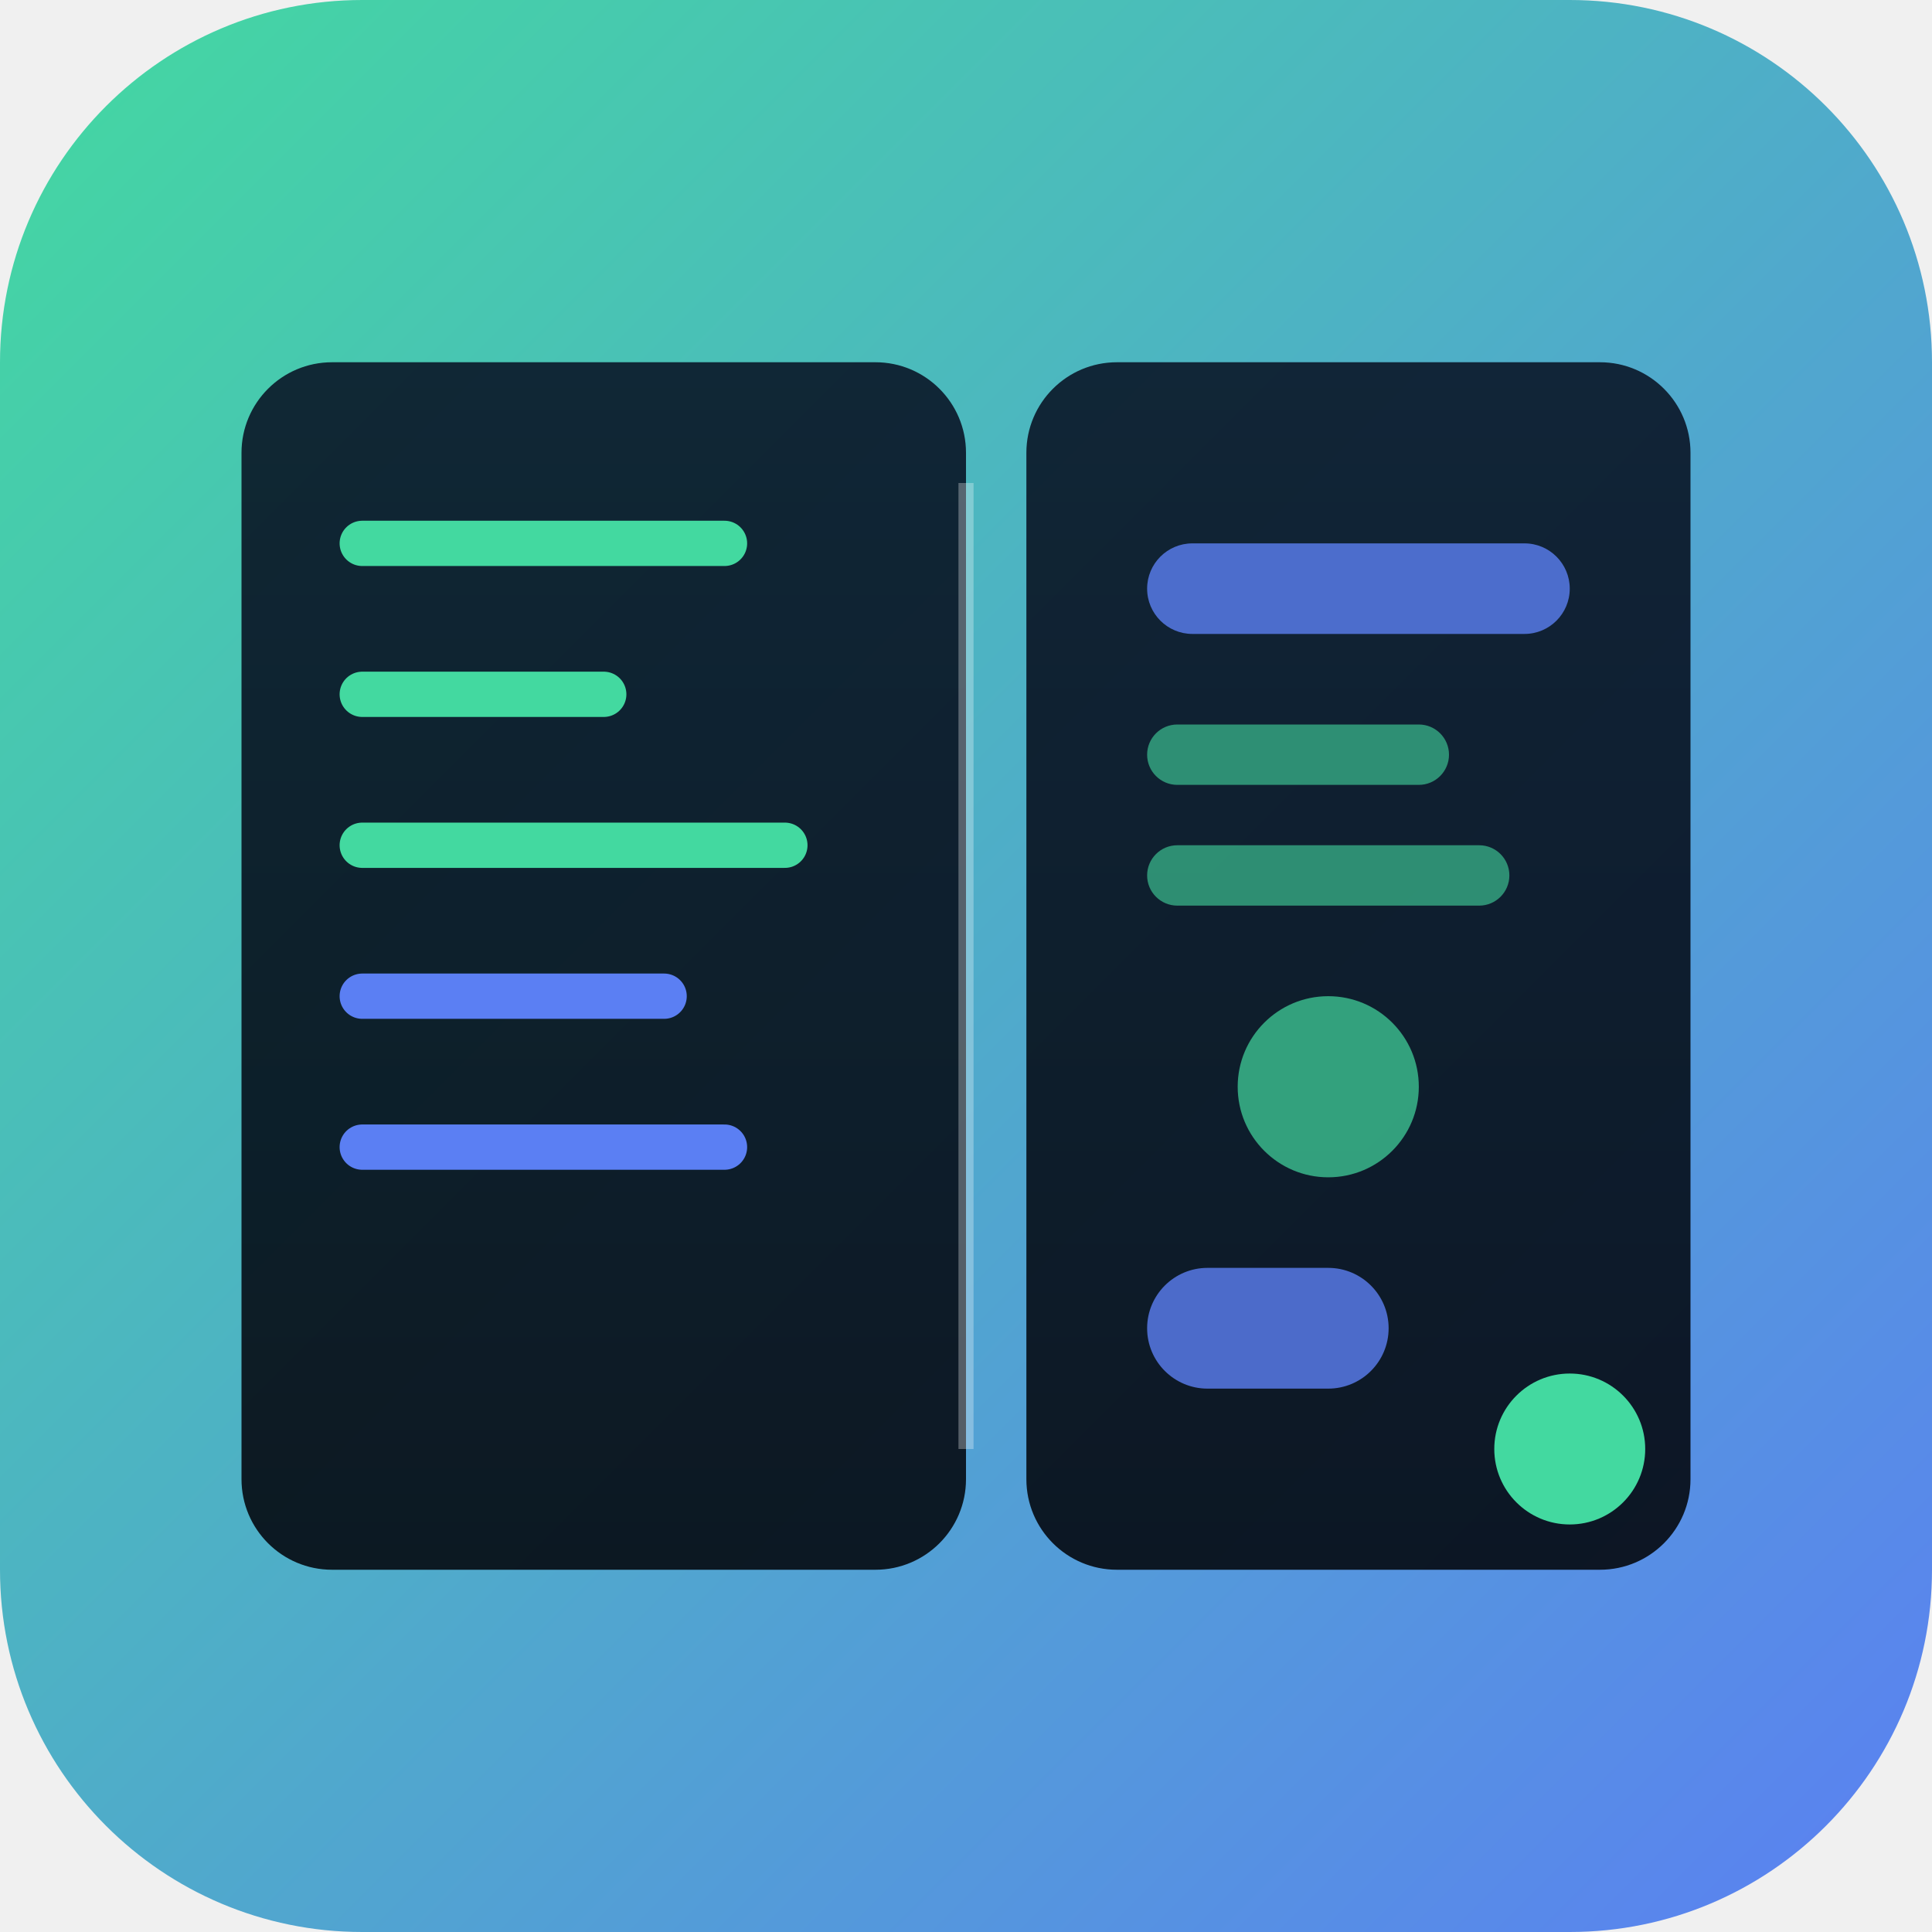
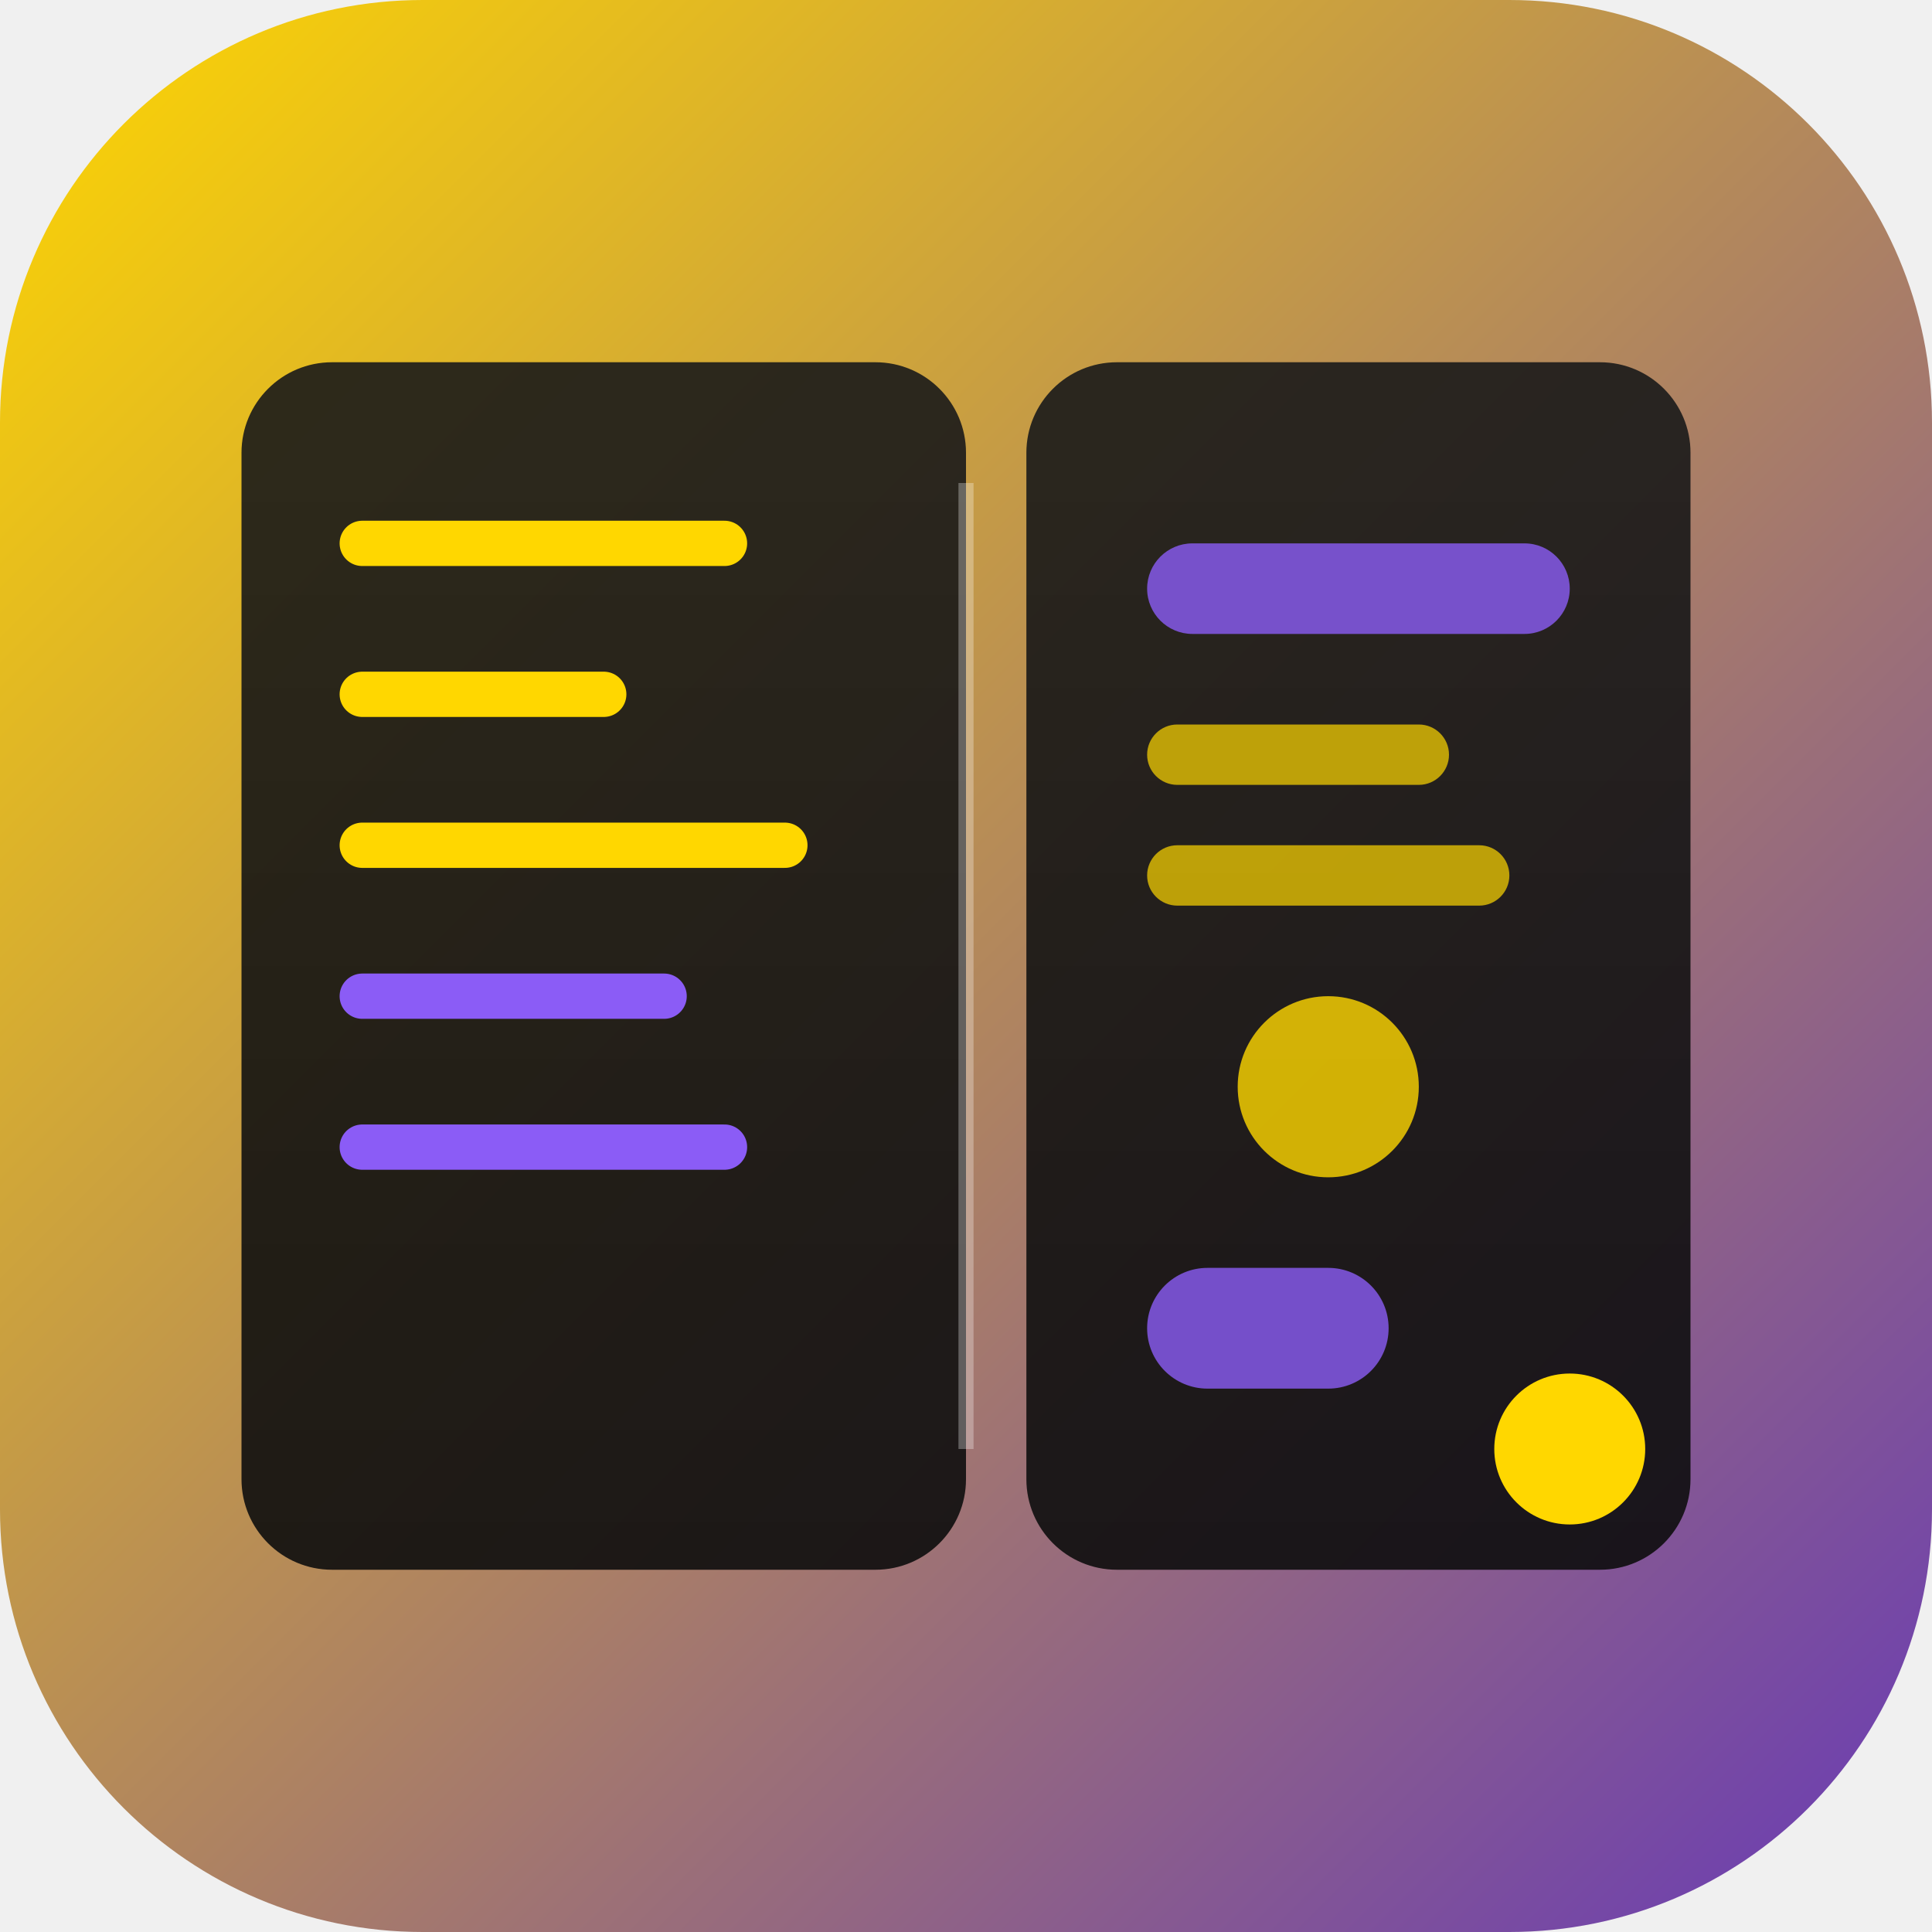
<svg xmlns="http://www.w3.org/2000/svg" viewBox="0 0 64 64">
  <defs>
    <linearGradient id="bgGrad" x1="0%" y1="0%" x2="100%" y2="100%">
-       <stop offset="0%" style="stop-color:#43d9a0;stop-opacity:1" />
-       <stop offset="100%" style="stop-color:#5b7ff3;stop-opacity:1" />
+       <stop offset="0%" style="stop-color:#FFD700;stop-opacity:1" />
+       <stop offset="100%" style="stop-color:#6739B7;stop-opacity:1" />
    </linearGradient>
    <linearGradient id="screenGrad" x1="0%" y1="0%" x2="0%" y2="100%">
-       <stop offset="0%" style="stop-color:#0a1628;stop-opacity:1" />
-       <stop offset="100%" style="stop-color:#040910;stop-opacity:1" />
+       <stop offset="0%" style="stop-color:#1a1a1a;stop-opacity:1" />
+       <stop offset="100%" style="stop-color:#0d0d0d;stop-opacity:1" />
    </linearGradient>
  </defs>
-   <rect width="64" height="64" rx="12" fill="url(#bgGrad)" />
+   <rect width="64" height="64" rx="14" fill="url(#bgGrad)" />
  <rect x="8" y="12" width="24" height="40" rx="3" fill="url(#screenGrad)" opacity="0.9" />
-   <line x1="12" y1="18" x2="24" y2="18" stroke="#43d9a0" stroke-width="1.5" stroke-linecap="round" />
-   <line x1="12" y1="23" x2="20" y2="23" stroke="#43d9a0" stroke-width="1.5" stroke-linecap="round" />
-   <line x1="12" y1="28" x2="26" y2="28" stroke="#43d9a0" stroke-width="1.5" stroke-linecap="round" />
-   <line x1="12" y1="33" x2="22" y2="33" stroke="#5b7ff3" stroke-width="1.5" stroke-linecap="round" />
-   <line x1="12" y1="38" x2="24" y2="38" stroke="#5b7ff3" stroke-width="1.5" stroke-linecap="round" />
+   <line x1="12" y1="18" x2="24" y2="18" stroke="#FFD700" stroke-width="1.5" stroke-linecap="round" />
+   <line x1="12" y1="23" x2="20" y2="23" stroke="#FFD700" stroke-width="1.5" stroke-linecap="round" />
+   <line x1="12" y1="28" x2="26" y2="28" stroke="#FFD700" stroke-width="1.5" stroke-linecap="round" />
+   <line x1="12" y1="33" x2="22" y2="33" stroke="#8B5CF6" stroke-width="1.5" stroke-linecap="round" />
+   <line x1="12" y1="38" x2="24" y2="38" stroke="#8B5CF6" stroke-width="1.5" stroke-linecap="round" />
  <rect x="34" y="12" width="22" height="40" rx="3" fill="url(#screenGrad)" opacity="0.9" />
-   <rect x="38" y="18" width="14" height="3" rx="1.5" fill="#5b7ff3" opacity="0.8" />
-   <rect x="38" y="24" width="10" height="2" rx="1" fill="#43d9a0" opacity="0.6" />
-   <rect x="38" y="28" width="12" height="2" rx="1" fill="#43d9a0" opacity="0.6" />
-   <circle cx="44" cy="36" r="3" fill="#43d9a0" opacity="0.7" />
-   <rect x="38" y="42" width="8" height="4" rx="2" fill="#5b7ff3" opacity="0.8" />
+   <rect x="38" y="18" width="14" height="3" rx="1.5" fill="#8B5CF6" opacity="0.8" />
+   <rect x="38" y="24" width="10" height="2" rx="1" fill="#FFD700" opacity="0.7" />
+   <rect x="38" y="28" width="12" height="2" rx="1" fill="#FFD700" opacity="0.7" />
+   <circle cx="44" cy="36" r="3" fill="#FFD700" opacity="0.8" />
+   <rect x="38" y="42" width="8" height="4" rx="2" fill="#8B5CF6" opacity="0.8" />
  <line x1="32" y1="16" x2="32" y2="48" stroke="#ffffff" stroke-width="0.5" opacity="0.3" />
-   <circle cx="52" cy="48" r="2.5" fill="#43d9a0">
-     <animate attributeName="opacity" values="1;0.4;1" dur="2s" repeatCount="indefinite" />
+   <circle cx="52" cy="48" r="2.5" fill="#FFD700">
+     <animate attributeName="opacity" values="1;0.5;1" dur="2s" repeatCount="indefinite" />
  </circle>
</svg>
